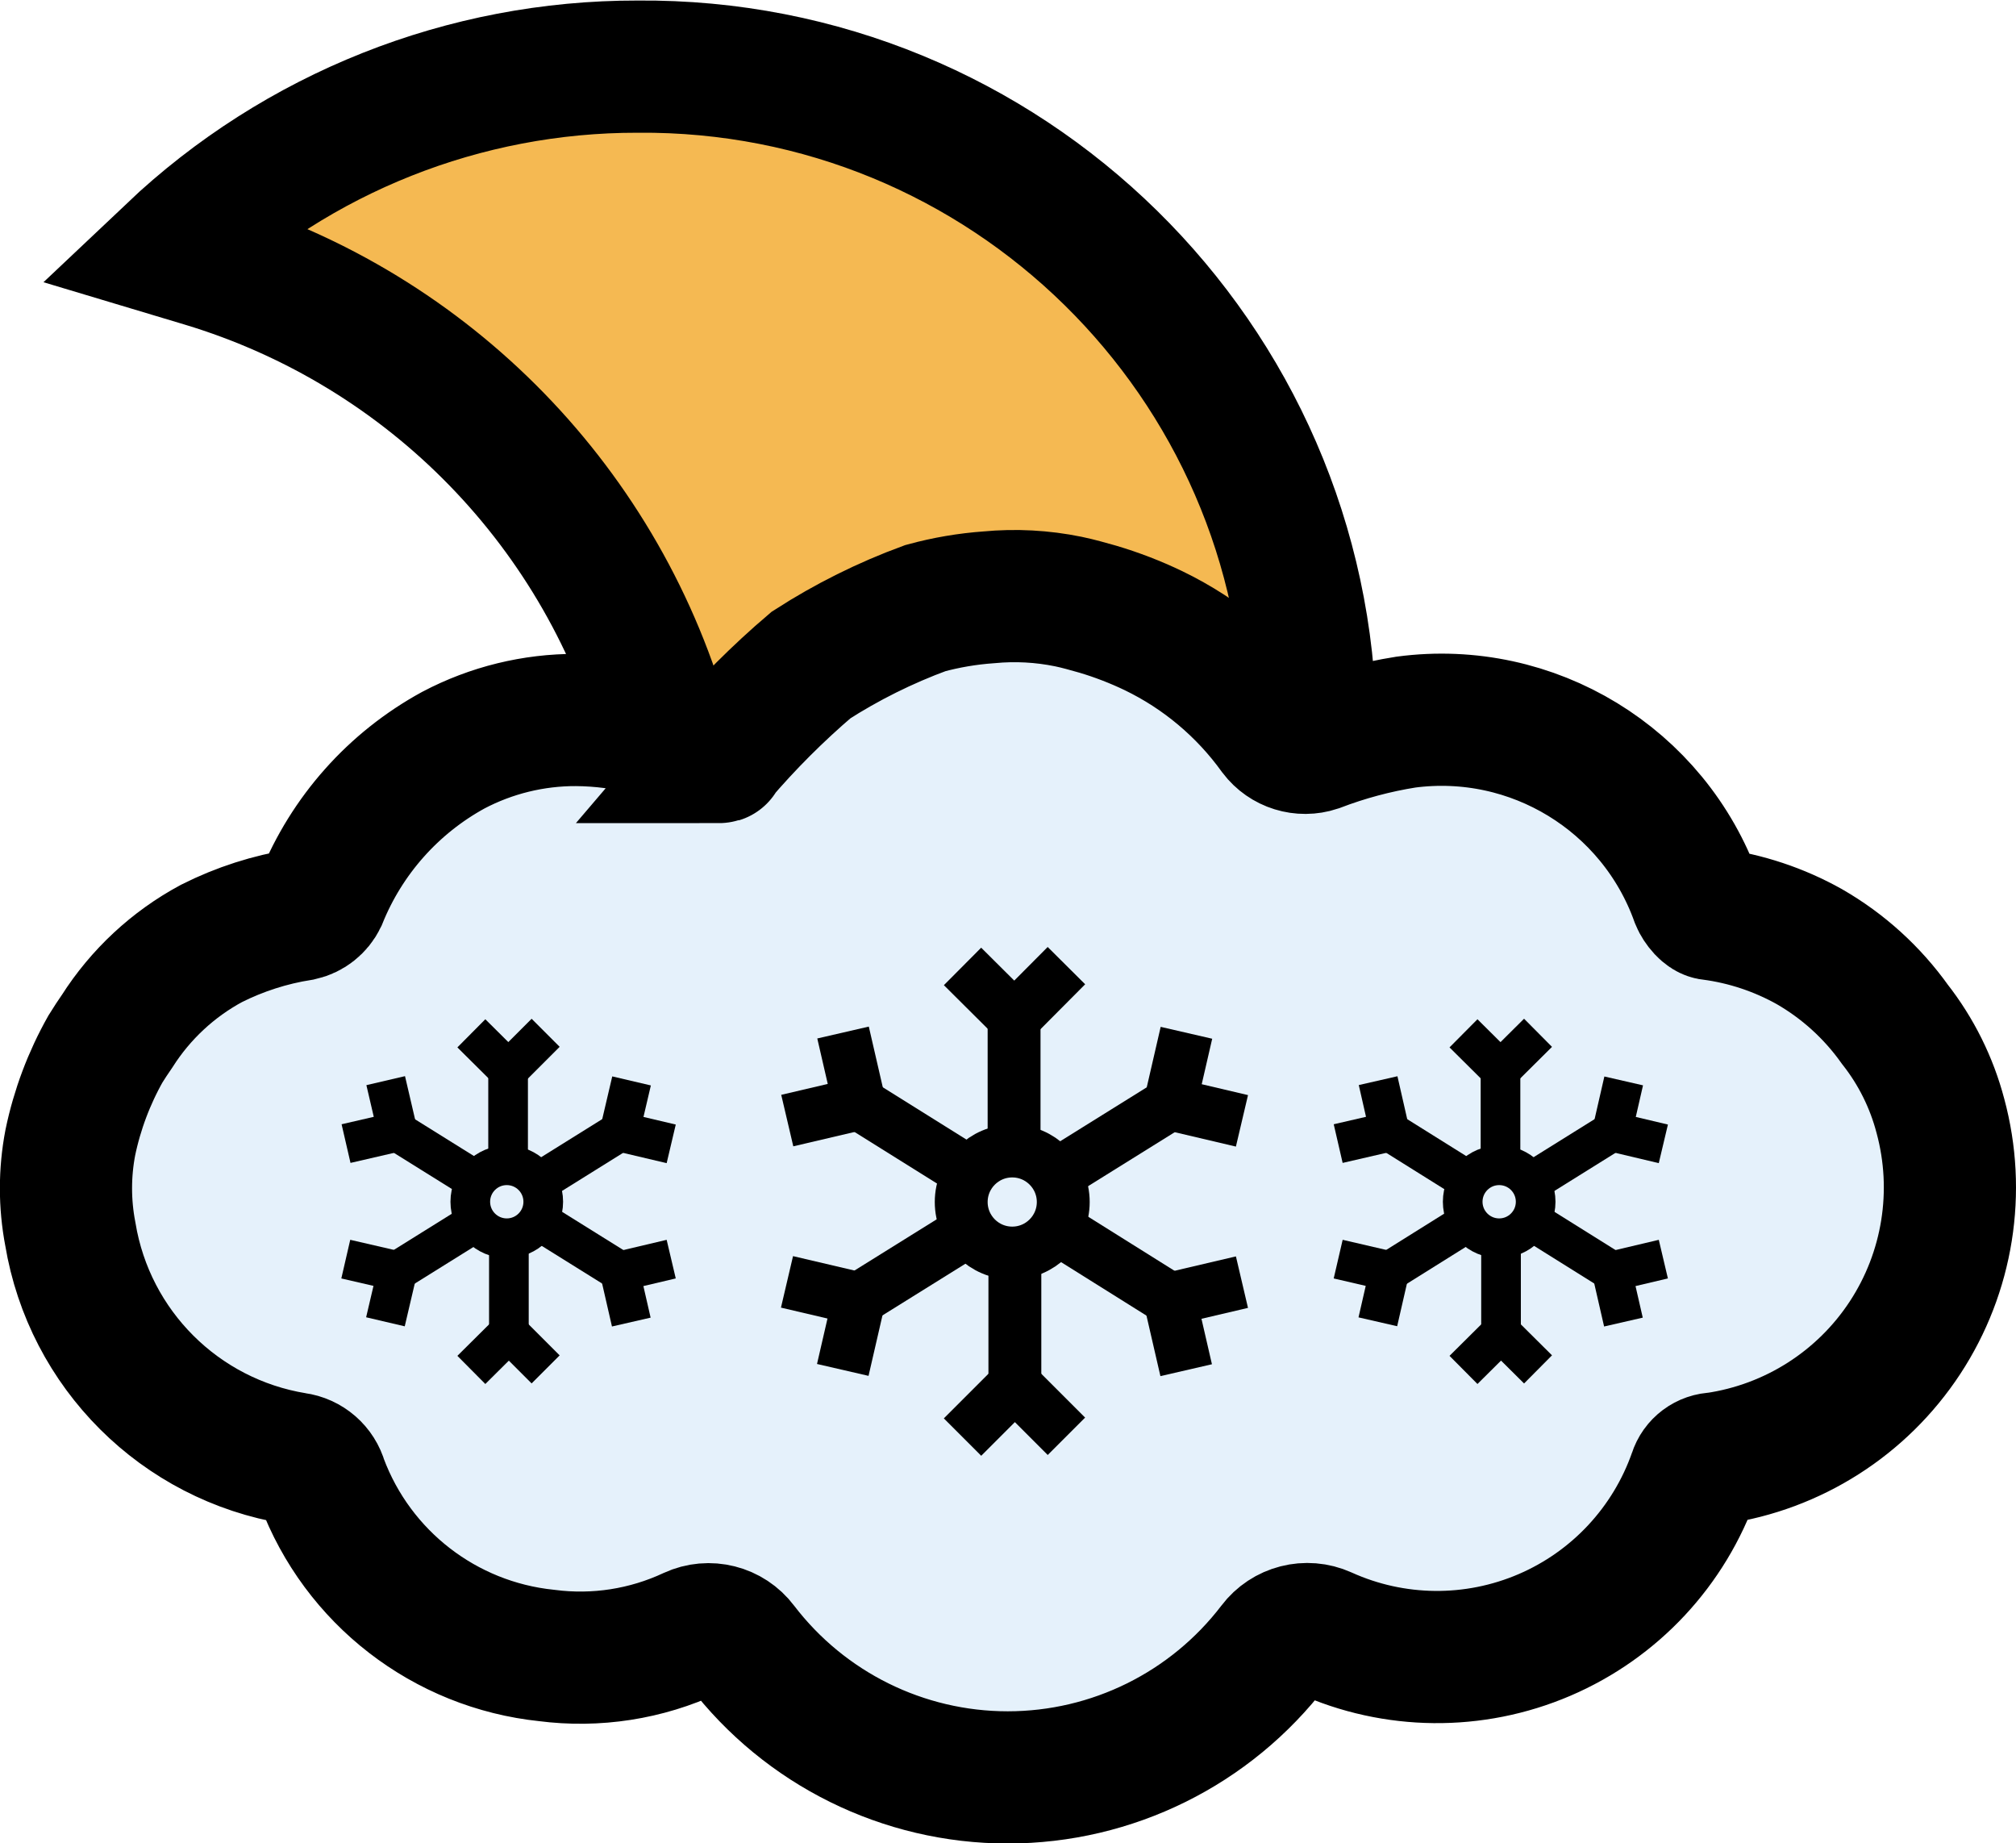
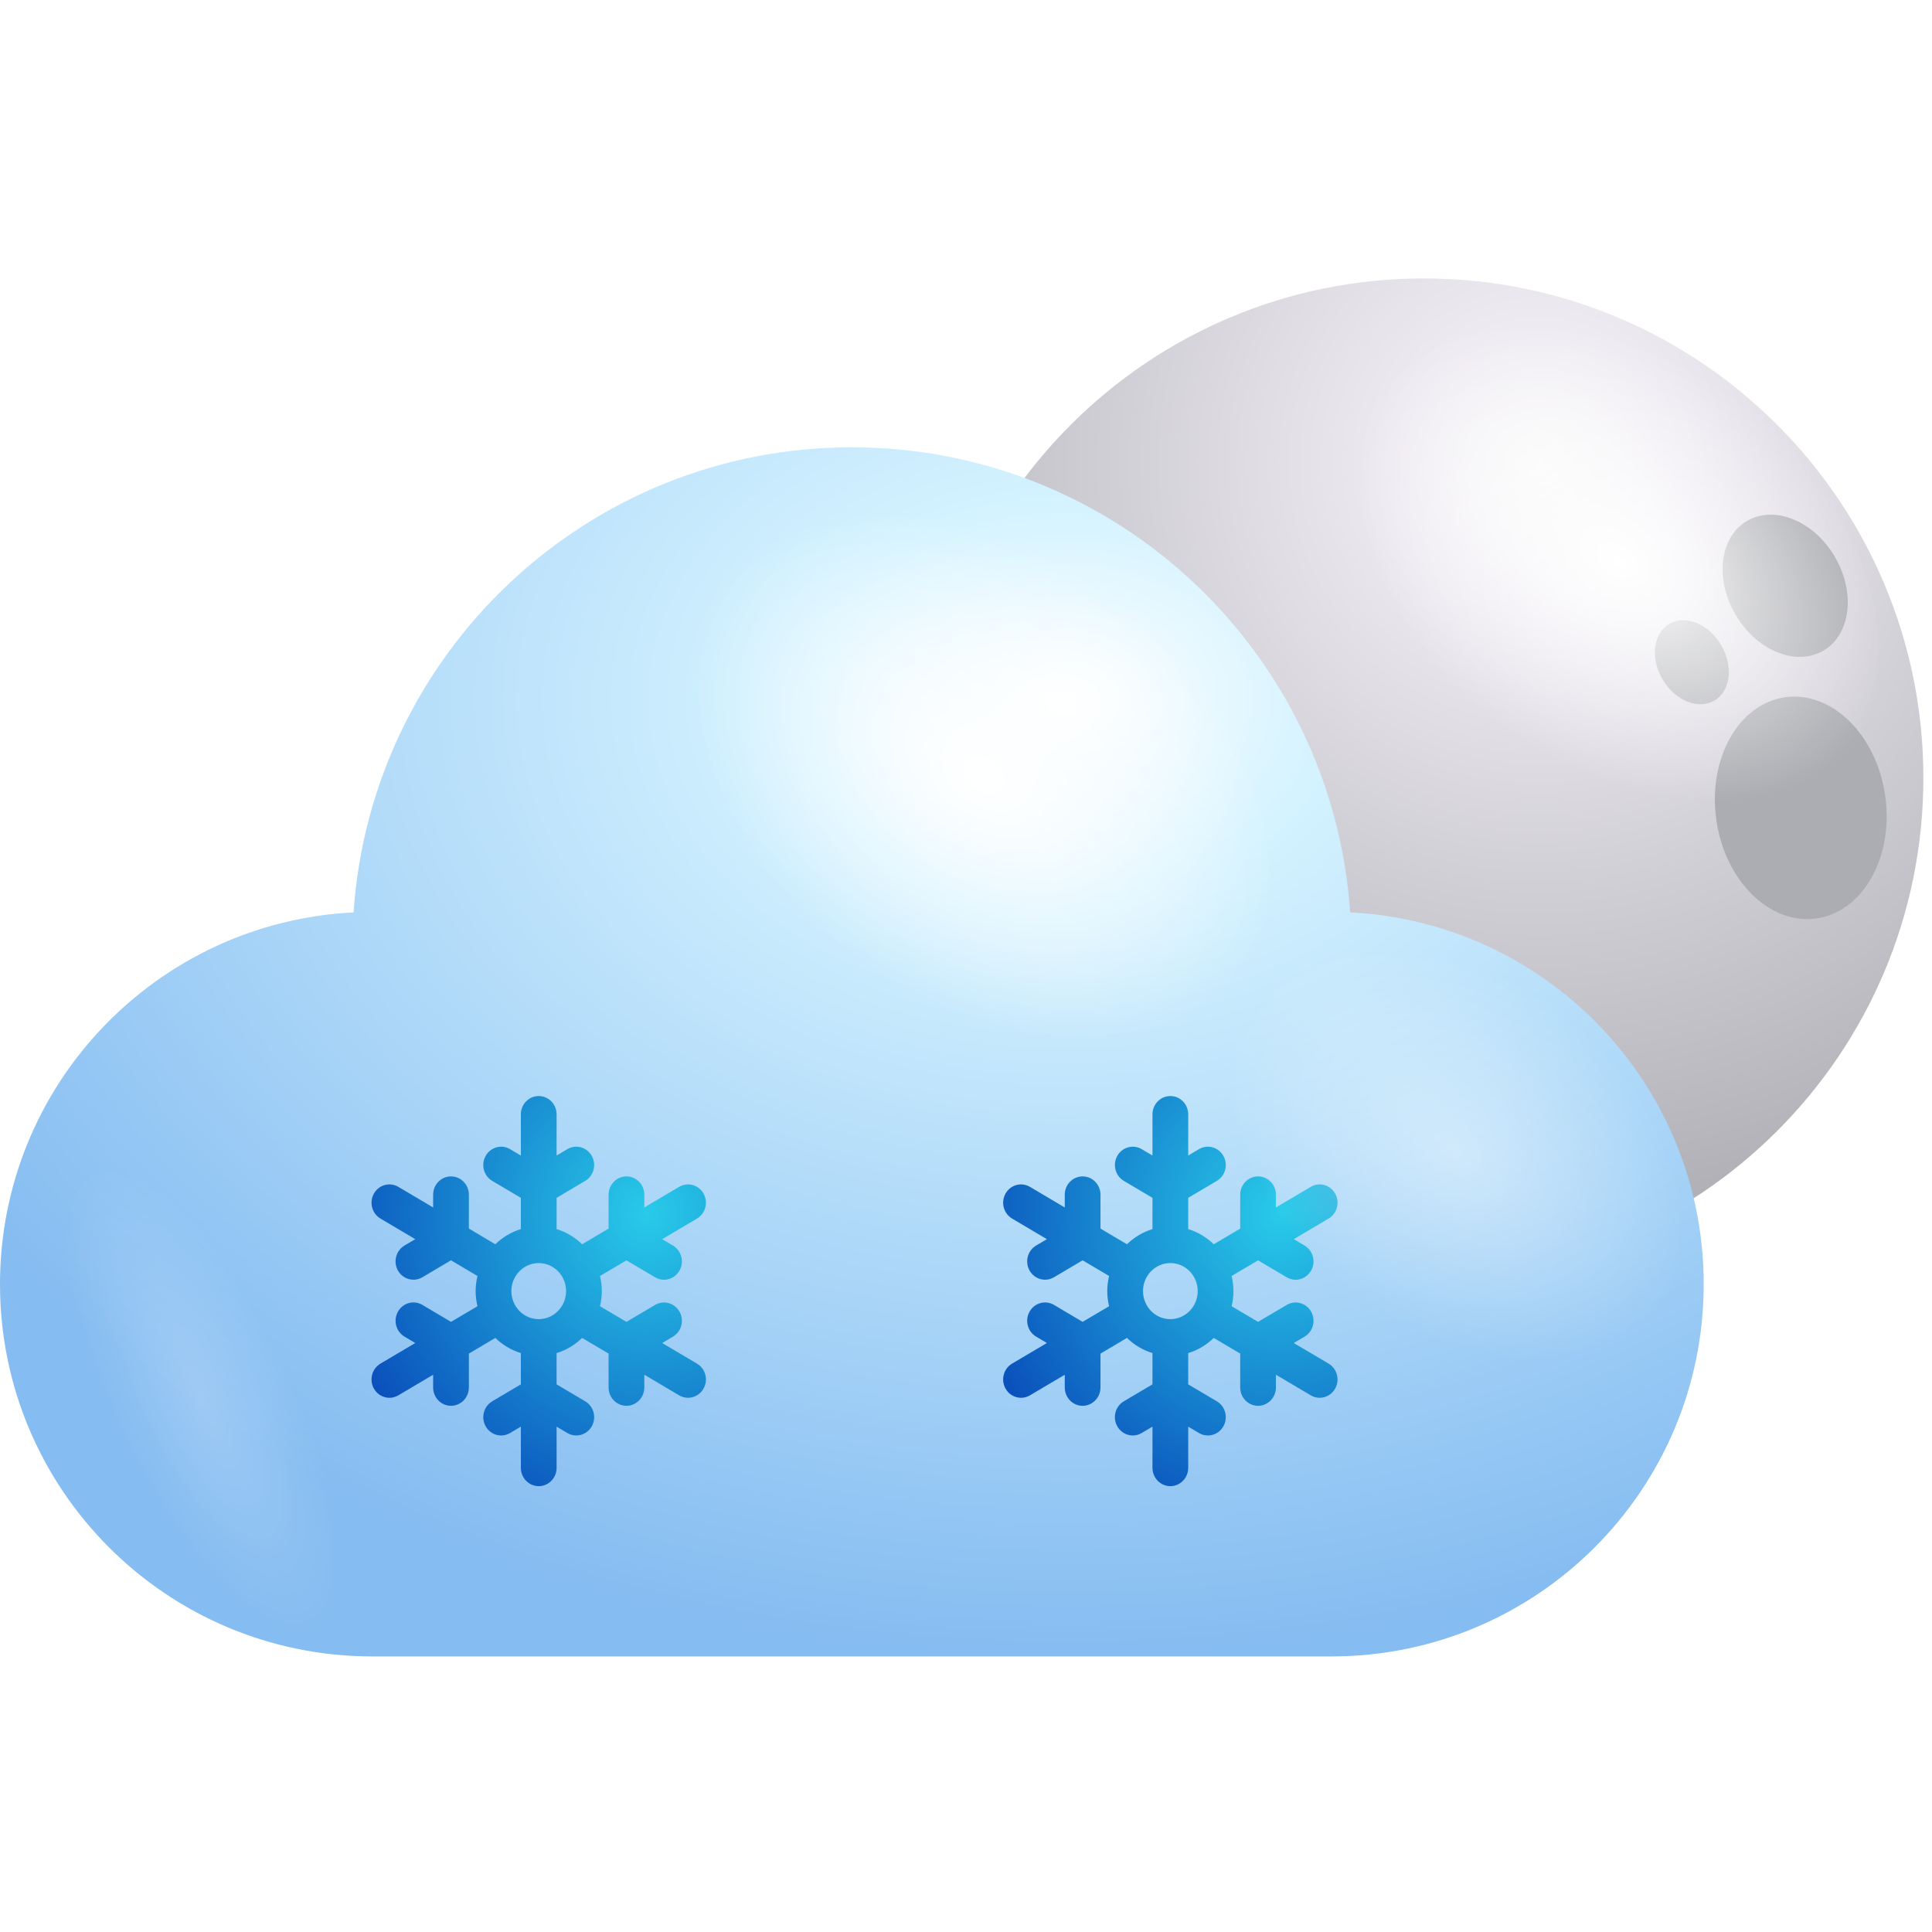
- <svg xmlns="http://www.w3.org/2000/svg" viewBox="0 0 76.26 69.69">
+ <svg xmlns="http://www.w3.org/2000/svg" width="104" height="104" viewBox="0 0 104 104" fill="none">
+   <path d="M49.766 41.873C49.766 56.721 61.803 68.757 76.651 68.757C91.499 68.757 103.536 56.721 103.536 41.873C103.536 27.026 91.499 14.988 76.651 14.988C61.803 14.988 49.766 27.026 49.766 41.873Z" fill="url(#paint0_radial_1160_11305)" />
+   <path d="M57.866 46.631C60.392 46.403 62.197 43.537 61.899 40.228C61.603 36.921 59.314 34.423 56.786 34.651C54.262 34.878 52.455 37.744 52.753 41.051C53.05 44.358 55.34 46.856 57.866 46.631Z" fill="#ACADB2" />
+   <path d="M55.676 49.034C54.161 49.83 53.78 52.082 54.82 54.062C55.861 56.043 57.93 57.004 59.445 56.21C60.957 55.417 61.339 53.164 60.299 51.185C59.259 49.203 57.188 48.241 55.676 49.034Z" fill="#ACADB2" />
+   <path d="M61.671 46.645C60.777 47.116 60.551 48.445 61.165 49.615C61.779 50.785 63.003 51.353 63.897 50.884C64.789 50.415 65.015 49.085 64.403 47.914C63.789 46.745 62.566 46.178 61.671 46.645Z" fill="#ACADB2" />
+   <path d="M101.483 42.846C101.018 39.557 98.607 37.18 96.094 37.533C93.584 37.887 91.925 40.841 92.39 44.13C92.853 47.418 95.266 49.796 97.776 49.441C100.287 49.086 101.948 46.133 101.483 42.846Z" fill="#ACADB2" />
+   <path d="M98.162 35.02C99.631 34.149 99.9 31.882 98.76 29.956C97.622 28.03 95.506 27.175 94.035 28.044C92.564 28.912 92.296 31.181 93.435 33.106C94.573 35.034 96.689 35.889 98.162 35.02Z" fill="#ACADB2" />
+   <path d="M92.646 34.717C91.973 33.579 90.725 33.074 89.853 33.587C88.986 34.101 88.827 35.44 89.499 36.578C90.172 37.718 91.423 38.221 92.292 37.708C93.161 37.194 93.32 35.854 92.646 34.717Z" fill="#ACADB2" />
+   <path d="M80.749 39.108C73.903 33.55 71.225 25.095 74.777 20.215C78.327 15.334 86.758 15.88 93.609 21.433C100.454 26.987 103.125 35.448 99.577 40.324C96.021 45.211 87.594 44.66 80.749 39.108Z" fill="url(#paint1_radial_1160_11305)" />
+   <path opacity="0.4" d="M52.888 47.815C53.796 44.841 58.405 46.074 63.192 50.569C67.976 55.063 71.118 61.115 70.214 64.09C69.31 67.061 64.699 65.832 59.911 61.338C55.129 56.843 51.986 50.786 52.888 47.815Z" fill="url(#paint2_radial_1160_11305)" />
+   <path d="M72.68 49.115C71.723 35.129 60.084 24.078 45.855 24.078C31.626 24.078 19.987 35.13 19.032 49.115C8.432 49.64 0 58.397 0 69.127C0 80.194 8.971 89.165 20.036 89.165H71.675C82.74 89.165 91.711 80.194 91.711 69.127C91.71 58.397 83.279 49.64 72.68 49.115Z" fill="url(#paint3_radial_1160_11305)" />
+   <path d="M37.519 73.404L35.645 72.295L36.225 71.952C36.685 71.68 36.843 71.077 36.578 70.606C36.312 70.135 35.723 69.972 35.264 70.244L33.722 71.156L32.298 70.314C32.36 70.052 32.396 69.781 32.396 69.5C32.396 69.219 32.36 68.948 32.298 68.686L33.722 67.844L35.263 68.756C35.415 68.845 35.58 68.889 35.743 68.889C36.075 68.889 36.398 68.712 36.577 68.395C36.842 67.924 36.685 67.321 36.225 67.048L35.645 66.705L37.519 65.596C37.979 65.324 38.136 64.721 37.871 64.25C37.606 63.778 37.018 63.616 36.557 63.889L34.683 64.998L34.684 64.312C34.684 63.767 34.253 63.326 33.722 63.326C33.191 63.326 32.761 63.767 32.761 64.311L32.76 66.136L31.336 66.979C30.951 66.605 30.483 66.321 29.962 66.163V64.48L31.503 63.567C31.964 63.295 32.121 62.692 31.855 62.221C31.59 61.749 31.001 61.587 30.541 61.859L29.962 62.203V59.985C29.962 59.441 29.531 59 29 59C28.469 59 28.038 59.441 28.038 59.985V62.203L27.458 61.859C26.999 61.587 26.41 61.749 26.144 62.221C25.879 62.692 26.037 63.295 26.496 63.567L28.038 64.48V66.163C27.517 66.321 27.049 66.605 26.664 66.979L25.24 66.135V64.311C25.24 63.767 24.809 63.326 24.278 63.326C23.747 63.326 23.317 63.767 23.317 64.311V64.998L21.443 63.889C20.983 63.616 20.395 63.778 20.129 64.249C19.863 64.721 20.021 65.324 20.481 65.596L22.355 66.705L21.774 67.047C21.315 67.319 21.157 67.923 21.422 68.395C21.6 68.71 21.924 68.888 22.256 68.888C22.419 68.888 22.584 68.845 22.736 68.755L24.278 67.843L25.702 68.686C25.64 68.948 25.604 69.219 25.604 69.5C25.604 69.78 25.64 70.052 25.702 70.314L24.278 71.156L22.737 70.243C22.277 69.971 21.689 70.133 21.423 70.604C21.157 71.075 21.315 71.679 21.775 71.951L22.355 72.294L20.481 73.403C20.021 73.675 19.863 74.278 20.129 74.75C20.307 75.066 20.63 75.243 20.963 75.243C21.126 75.243 21.291 75.201 21.443 75.111L23.316 74.002V74.688C23.316 75.232 23.747 75.674 24.277 75.674C24.808 75.674 25.239 75.233 25.239 74.688L25.24 72.864L26.664 72.02C27.049 72.395 27.517 72.678 28.038 72.836V74.52L26.496 75.432C26.036 75.704 25.878 76.307 26.144 76.779C26.41 77.25 26.998 77.412 27.458 77.139L28.038 76.796V79.014C28.038 79.558 28.469 80 29 80C29.531 80 29.962 79.558 29.962 79.014V76.797L30.541 77.14C30.693 77.23 30.858 77.272 31.021 77.272C31.353 77.272 31.677 77.096 31.855 76.779C32.121 76.308 31.963 75.705 31.503 75.433L29.961 74.52V72.836C30.483 72.678 30.951 72.395 31.336 72.02L32.76 72.863V74.688C32.76 75.233 33.19 75.674 33.722 75.674C34.253 75.674 34.683 75.233 34.683 74.688V74.001L36.557 75.11C36.709 75.2 36.874 75.243 37.037 75.243C37.37 75.243 37.694 75.066 37.871 74.75C38.136 74.279 37.979 73.676 37.519 73.404ZM29 71.01C28.188 71.01 27.527 70.333 27.527 69.5C27.527 68.668 28.188 67.991 29 67.991C29.812 67.991 30.473 68.668 30.473 69.5C30.473 70.333 29.812 71.01 29 71.01Z" fill="url(#paint4_radial_1160_11305)" />
+   <path d="M71.519 73.404L69.645 72.295L70.225 71.952C70.685 71.68 70.843 71.077 70.578 70.606C70.312 70.135 69.723 69.972 69.264 70.244L67.722 71.156L66.299 70.314C66.36 70.052 66.396 69.781 66.396 69.5C66.396 69.219 66.36 68.948 66.299 68.686L67.722 67.844L69.263 68.756C69.415 68.845 69.58 68.889 69.743 68.889C70.075 68.889 70.398 68.712 70.577 68.395C70.842 67.924 70.685 67.321 70.225 67.048L69.644 66.705L71.519 65.596C71.979 65.324 72.136 64.721 71.871 64.25C71.606 63.778 71.018 63.616 70.558 63.889L68.683 64.998L68.684 64.312C68.684 63.767 68.253 63.326 67.722 63.326C67.191 63.326 66.761 63.767 66.761 64.311L66.76 66.136L65.336 66.979C64.951 66.605 64.483 66.321 63.962 66.163V64.48L65.504 63.567C65.964 63.295 66.121 62.692 65.855 62.221C65.59 61.749 65.001 61.587 64.541 61.859L63.962 62.203V59.985C63.962 59.441 63.531 59 63 59C62.469 59 62.038 59.441 62.038 59.985V62.203L61.458 61.859C60.999 61.587 60.41 61.749 60.144 62.221C59.879 62.692 60.037 63.295 60.496 63.567L62.038 64.48V66.163C61.517 66.321 61.048 66.605 60.664 66.979L59.24 66.135V64.311C59.24 63.767 58.809 63.326 58.278 63.326C57.746 63.326 57.316 63.767 57.316 64.311V64.998L55.443 63.889C54.983 63.616 54.395 63.778 54.129 64.249C53.863 64.721 54.021 65.324 54.481 65.596L56.355 66.705L55.774 67.047C55.315 67.319 55.157 67.923 55.422 68.395C55.6 68.71 55.924 68.888 56.256 68.888C56.419 68.888 56.584 68.845 56.736 68.755L58.278 67.843L59.702 68.686C59.64 68.948 59.604 69.219 59.604 69.5C59.604 69.78 59.64 70.052 59.702 70.314L58.278 71.156L56.737 70.243C56.277 69.971 55.689 70.133 55.423 70.604C55.157 71.075 55.315 71.679 55.775 71.951L56.355 72.294L54.481 73.403C54.021 73.675 53.863 74.278 54.129 74.75C54.307 75.066 54.63 75.243 54.963 75.243C55.126 75.243 55.291 75.201 55.443 75.111L57.316 74.002V74.688C57.316 75.232 57.746 75.674 58.277 75.674C58.808 75.674 59.239 75.233 59.239 74.688L59.24 72.864L60.664 72.02C61.048 72.395 61.517 72.678 62.038 72.836V74.52L60.496 75.432C60.036 75.704 59.878 76.307 60.144 76.779C60.41 77.25 60.998 77.412 61.458 77.139L62.038 76.796V79.014C62.038 79.558 62.469 80 63 80C63.531 80 63.962 79.558 63.962 79.014V76.797L64.541 77.14C64.693 77.23 64.858 77.272 65.021 77.272C65.353 77.272 65.677 77.096 65.855 76.779C66.121 76.308 65.963 75.705 65.504 75.433L63.961 74.52V72.836C64.483 72.678 64.951 72.395 65.336 72.02L66.76 72.863V74.688C66.76 75.233 67.19 75.674 67.722 75.674C68.253 75.674 68.683 75.233 68.683 74.688V74.001L70.558 75.11C70.709 75.2 70.874 75.243 71.037 75.243C71.37 75.243 71.694 75.066 71.871 74.75C72.136 74.279 71.979 73.676 71.519 73.404ZM63 71.01C62.188 71.01 61.528 70.333 61.528 69.5C61.528 68.668 62.188 67.991 63 67.991C63.812 67.991 64.473 68.668 64.473 69.5C64.473 70.333 63.812 71.01 63 71.01Z" fill="url(#paint5_radial_1160_11305)" />
+   <path d="M45.857 51.608C38.314 45.488 35.367 36.171 39.278 30.795C43.191 25.418 52.477 26.022 60.024 32.137C67.564 38.255 70.508 47.576 66.6 52.951C62.684 58.329 53.398 57.724 45.857 51.608Z" fill="url(#paint6_radial_1160_11305)" />
+   <path opacity="0.4" d="M72.822 69.694C66.893 64.885 64.579 57.563 67.651 53.337C70.726 49.111 78.024 49.587 83.954 54.392C89.881 59.201 92.193 66.527 89.122 70.749C86.046 74.975 78.747 74.501 72.822 69.694Z" fill="url(#paint7_radial_1160_11305)" />
+   <path opacity="0.2" d="M14.326 70.366C9.951 63.542 4.871 60.258 2.967 63.025C1.071 65.788 3.075 73.567 7.447 80.393C11.825 87.217 16.908 90.503 18.806 87.736C20.702 84.962 18.699 77.193 14.326 70.366Z" fill="url(#paint8_radial_1160_11305)" />
  <defs>
-     <style>.cls-1{fill:#f5b952;}.cls-2{fill:#e5f1fb;}.cls-3,.cls-4,.cls-5{fill:none;stroke:#000;stroke-miterlimit:10;}.cls-3{stroke-width:1.5px;}.cls-4{stroke-width:2px;}.cls-5{stroke-width:5px;}</style>
+     <radialGradient id="paint0_radial_1160_11305" cx="0" cy="0" r="1" gradientUnits="userSpaceOnUse" gradientTransform="translate(82.8 25.0163) rotate(180) scale(51.0366 51.0367)">
+       <stop stop-color="#F8F8F8" />
+       <stop offset="0.156" stop-color="#EDE9F1" />
+       <stop offset="1" stop-color="#9B9DA2" />
+     </radialGradient>
+     <radialGradient id="paint1_radial_1160_11305" cx="0" cy="0" r="1" gradientUnits="userSpaceOnUse" gradientTransform="translate(87.1766 30.2688) rotate(126.034) scale(10.9288 15.943)">
+       <stop stop-color="white" />
+       <stop offset="1" stop-color="white" stop-opacity="0" />
+     </radialGradient>
+     <radialGradient id="paint2_radial_1160_11305" cx="0" cy="0" r="1" gradientUnits="userSpaceOnUse" gradientTransform="translate(61.5509 55.9528) rotate(-136.79) scale(11.885 5.048)">
+       <stop stop-color="white" />
+       <stop offset="1" stop-color="white" stop-opacity="0" />
+     </radialGradient>
+     <radialGradient id="paint3_radial_1160_11305" cx="0" cy="0" r="1" gradientUnits="userSpaceOnUse" gradientTransform="translate(57.4191 37.7917) rotate(180) scale(69.9537 51.1012)">
+       <stop stop-color="white" />
+       <stop offset="0.198" stop-color="#D5F3FF" />
+       <stop offset="1" stop-color="#85BCF1" />
+     </radialGradient>
+     <radialGradient id="paint4_radial_1160_11305" cx="0" cy="0" r="1" gradientUnits="userSpaceOnUse" gradientTransform="translate(34.8755 65.3113) scale(17.4717 17.9091)">
+       <stop stop-color="#28CBE9" />
+       <stop offset="1" stop-color="#0A4FBB" />
+     </radialGradient>
+     <radialGradient id="paint5_radial_1160_11305" cx="0" cy="0" r="1" gradientUnits="userSpaceOnUse" gradientTransform="translate(68.8755 65.3113) scale(17.4717 17.9091)">
+       <stop stop-color="#28CBE9" />
+       <stop offset="1" stop-color="#0A4FBB" />
+     </radialGradient>
+     <radialGradient id="paint6_radial_1160_11305" cx="0" cy="0" r="1" gradientUnits="userSpaceOnUse" gradientTransform="translate(52.9387 41.8707) rotate(126.034) scale(12.0399 17.564)">
+       <stop stop-color="white" />
+       <stop offset="1" stop-color="white" stop-opacity="0" />
+     </radialGradient>
+     <radialGradient id="paint7_radial_1160_11305" cx="0" cy="0" r="1" gradientUnits="userSpaceOnUse" gradientTransform="translate(78.3866 62.0419) rotate(126.034) scale(9.46149 13.8025)">
+       <stop stop-color="white" />
+       <stop offset="1" stop-color="white" stop-opacity="0" />
+     </radialGradient>
+     <radialGradient id="paint8_radial_1160_11305" cx="0" cy="0" r="1" gradientUnits="userSpaceOnUse" gradientTransform="translate(10.8866 75.3646) rotate(-25.7092) scale(4.84992 14.1185)">
+       <stop stop-color="white" />
+       <stop offset="1" stop-color="white" stop-opacity="0" />
+     </radialGradient>
  </defs>
-   <g id="Layer_2" data-name="Layer 2">
-     <g id="Layer_1-2" data-name="Layer 1">
-       <path class="cls-1" d="M25.21,26.89c2.34-.46,4.67-1,7-1.48C37,24.34,42,24.31,46.79,23.26c.29-.06.58-.11.86-.14A25.59,25.59,0,0,0,5,9.51l1.2.36C18.12,13.5,25.46,18.93,25.21,26.89Z" />
-       <path class="cls-2" d="M72.63,42.71a9.76,9.76,0,0,0-1.91-3.66,9.48,9.48,0,0,0-2.41-2.23,10.19,10.19,0,0,0-4.12-1.51c-.21,0-.45-.32-.55-.54a10,10,0,0,0-10.7-6.52,18.19,18.19,0,0,0-3.54.93,1,1,0,0,1-1.18-.41,12,12,0,0,0-4.6-3.9,12.61,12.61,0,0,0-2-.79c-.35-.11-.72-.21-1.09-.29a10.43,10.43,0,0,0-3-.17c-.45,0-.85.08-1.2.13a10.94,10.94,0,0,0-1.15.24L35,24a21.18,21.18,0,0,0-4.17,2,29.76,29.76,0,0,0-3.42,3.34c.09,0,0,0-.1,0A11.39,11.39,0,0,0,22.18,28a9.65,9.65,0,0,0-4.56,1.09,10.67,10.67,0,0,0-4.73,5,2.18,2.18,0,0,1-1.34,1,11.09,11.09,0,0,0-2.83,1,9.39,9.39,0,0,0-3.55,3.15c-.14.21-.29.42-.42.65a11.34,11.34,0,0,0-1.32,3.4,8.63,8.63,0,0,0,0,3.34,10,10,0,0,0,8.29,8.24,1.16,1.16,0,0,1,1,.84A10,10,0,0,0,21,62.12a9.92,9.92,0,0,0,5.72-1,1,1,0,0,1,1.26.31,12.48,12.48,0,0,0,20.18.1,1,1,0,0,1,1.25-.31,10.16,10.16,0,0,0,14.14-5.51.8.8,0,0,1,.77-.57A10,10,0,0,0,72.63,42.71Z" />
-       <line class="cls-3" x1="19.22" y1="40.5" x2="19.22" y2="44.41" />
-       <polyline class="cls-3" points="17.83 39.08 19.23 40.47 20.64 39.06" />
-       <line class="cls-3" x1="19.25" y1="50.37" x2="19.25" y2="46.46" />
-       <polyline class="cls-3" points="20.64 51.79 19.25 50.4 17.83 51.81" />
-       <line class="cls-3" x1="23.42" y1="48.06" x2="20.1" y2="45.99" />
-       <polyline class="cls-3" points="23.88 50 23.44 48.08 25.39 47.62" />
-       <line class="cls-3" x1="15.05" y1="42.81" x2="18.37" y2="44.88" />
-       <polyline class="cls-3" points="14.59 40.87 15.04 42.8 13.09 43.25" />
-       <line class="cls-3" x1="15.05" y1="48.06" x2="18.37" y2="45.99" />
-       <polyline class="cls-3" points="14.58 49.99 15.03 48.07 13.08 47.62" />
-       <line class="cls-3" x1="23.42" y1="42.81" x2="20.1" y2="44.88" />
-       <polyline class="cls-3" points="23.89 40.88 23.44 42.8 25.39 43.26" />
-       <circle class="cls-3" cx="19.17" cy="45.45" r="1.38" />
-       <line class="cls-4" x1="38.36" y1="38.53" x2="38.36" y2="44" />
-       <polyline class="cls-4" points="36.41 36.55 38.37 38.5 40.34 36.52" />
-       <line class="cls-4" x1="38.39" y1="52.34" x2="38.39" y2="46.87" />
-       <polyline class="cls-4" points="40.34 54.32 38.39 52.37 36.41 54.35" />
-       <line class="cls-4" x1="44.22" y1="49.11" x2="39.59" y2="46.21" />
-       <polyline class="cls-4" points="44.87 51.82 44.25 49.13 46.98 48.49" />
-       <line class="cls-4" x1="32.53" y1="41.76" x2="37.17" y2="44.66" />
-       <polyline class="cls-4" points="31.89 39.05 32.51 41.74 29.78 42.38" />
-       <line class="cls-4" x1="32.53" y1="49.1" x2="37.17" y2="46.21" />
-       <polyline class="cls-4" points="31.88 51.81 32.5 49.12 29.77 48.48" />
-       <line class="cls-4" x1="44.23" y1="41.77" x2="39.59" y2="44.66" />
-       <polyline class="cls-4" points="44.88 39.06 44.26 41.75 46.98 42.39" />
-       <circle class="cls-4" cx="38.29" cy="45.46" r="1.93" />
-       <line class="cls-3" x1="56.76" y1="40.5" x2="56.76" y2="44.41" />
-       <polyline class="cls-3" points="55.36 39.08 56.76 40.47 58.18 39.06" />
-       <line class="cls-3" x1="56.78" y1="50.37" x2="56.78" y2="46.46" />
-       <polyline class="cls-3" points="58.18 51.79 56.78 50.4 55.36 51.81" />
-       <line class="cls-3" x1="60.95" y1="48.06" x2="57.64" y2="45.99" />
-       <polyline class="cls-3" points="61.41 50 60.97 48.08 62.92 47.62" />
-       <line class="cls-3" x1="52.59" y1="42.81" x2="55.9" y2="44.88" />
-       <polyline class="cls-3" points="52.13 40.87 52.57 42.8 50.62 43.25" />
-       <line class="cls-3" x1="52.59" y1="48.06" x2="55.9" y2="45.99" />
-       <polyline class="cls-3" points="52.12 49.99 52.56 48.07 50.62 47.62" />
-       <line class="cls-3" x1="60.96" y1="42.81" x2="57.64" y2="44.88" />
-       <polyline class="cls-3" points="61.42 40.88 60.98 42.8 62.92 43.26" />
-       <circle class="cls-3" cx="56.71" cy="45.45" r="1.38" />
-       <path class="cls-5" d="M49.57,28.3c0-.26,0-.52,0-.78a25.24,25.24,0,0,0-25.45-25,25.57,25.57,0,0,0-17.62,7l1.2.36a25.89,25.89,0,0,1,17.52,18" />
-       <path class="cls-5" d="M73.4,42.2a9.53,9.53,0,0,0-1.72-3.46,10.24,10.24,0,0,0-3.24-2.94,10.36,10.36,0,0,0-3.7-1.23c-.21,0-.47-.33-.56-.55a10.25,10.25,0,0,0-11-6.71,16.79,16.79,0,0,0-3.36.9,1.42,1.42,0,0,1-1.58-.49,12.25,12.25,0,0,0-4.61-3.87,14.27,14.27,0,0,0-2.1-.81c-.36-.1-.73-.21-1.12-.29a10.17,10.17,0,0,0-3-.16A12.47,12.47,0,0,0,35,23a22,22,0,0,0-4.32,2.15,30.89,30.89,0,0,0-3.48,3.48c.09,0,0,0-.1-.05a11.43,11.43,0,0,0-5.3-1.35,9.9,9.9,0,0,0-4.65,1.14,11.16,11.16,0,0,0-5,5.62,1.12,1.12,0,0,1-.76.6A11.53,11.53,0,0,0,8,35.68,9.65,9.65,0,0,0,4.43,39c-.15.22-.3.44-.44.67a12.3,12.3,0,0,0-1.33,3.54,9.18,9.18,0,0,0,0,3.46,10.31,10.31,0,0,0,8.51,8.49,1.2,1.2,0,0,1,1,.87,10.21,10.21,0,0,0,8.51,6.58,9.91,9.91,0,0,0,5.47-.85,1.56,1.56,0,0,1,1.9.48,12.67,12.67,0,0,0,20.14,0,1.58,1.58,0,0,1,1.91-.49,10.32,10.32,0,0,0,14-6,.84.84,0,0,1,.79-.59A10.36,10.36,0,0,0,73.4,42.2Z" />
-     </g>
-   </g>
</svg>
